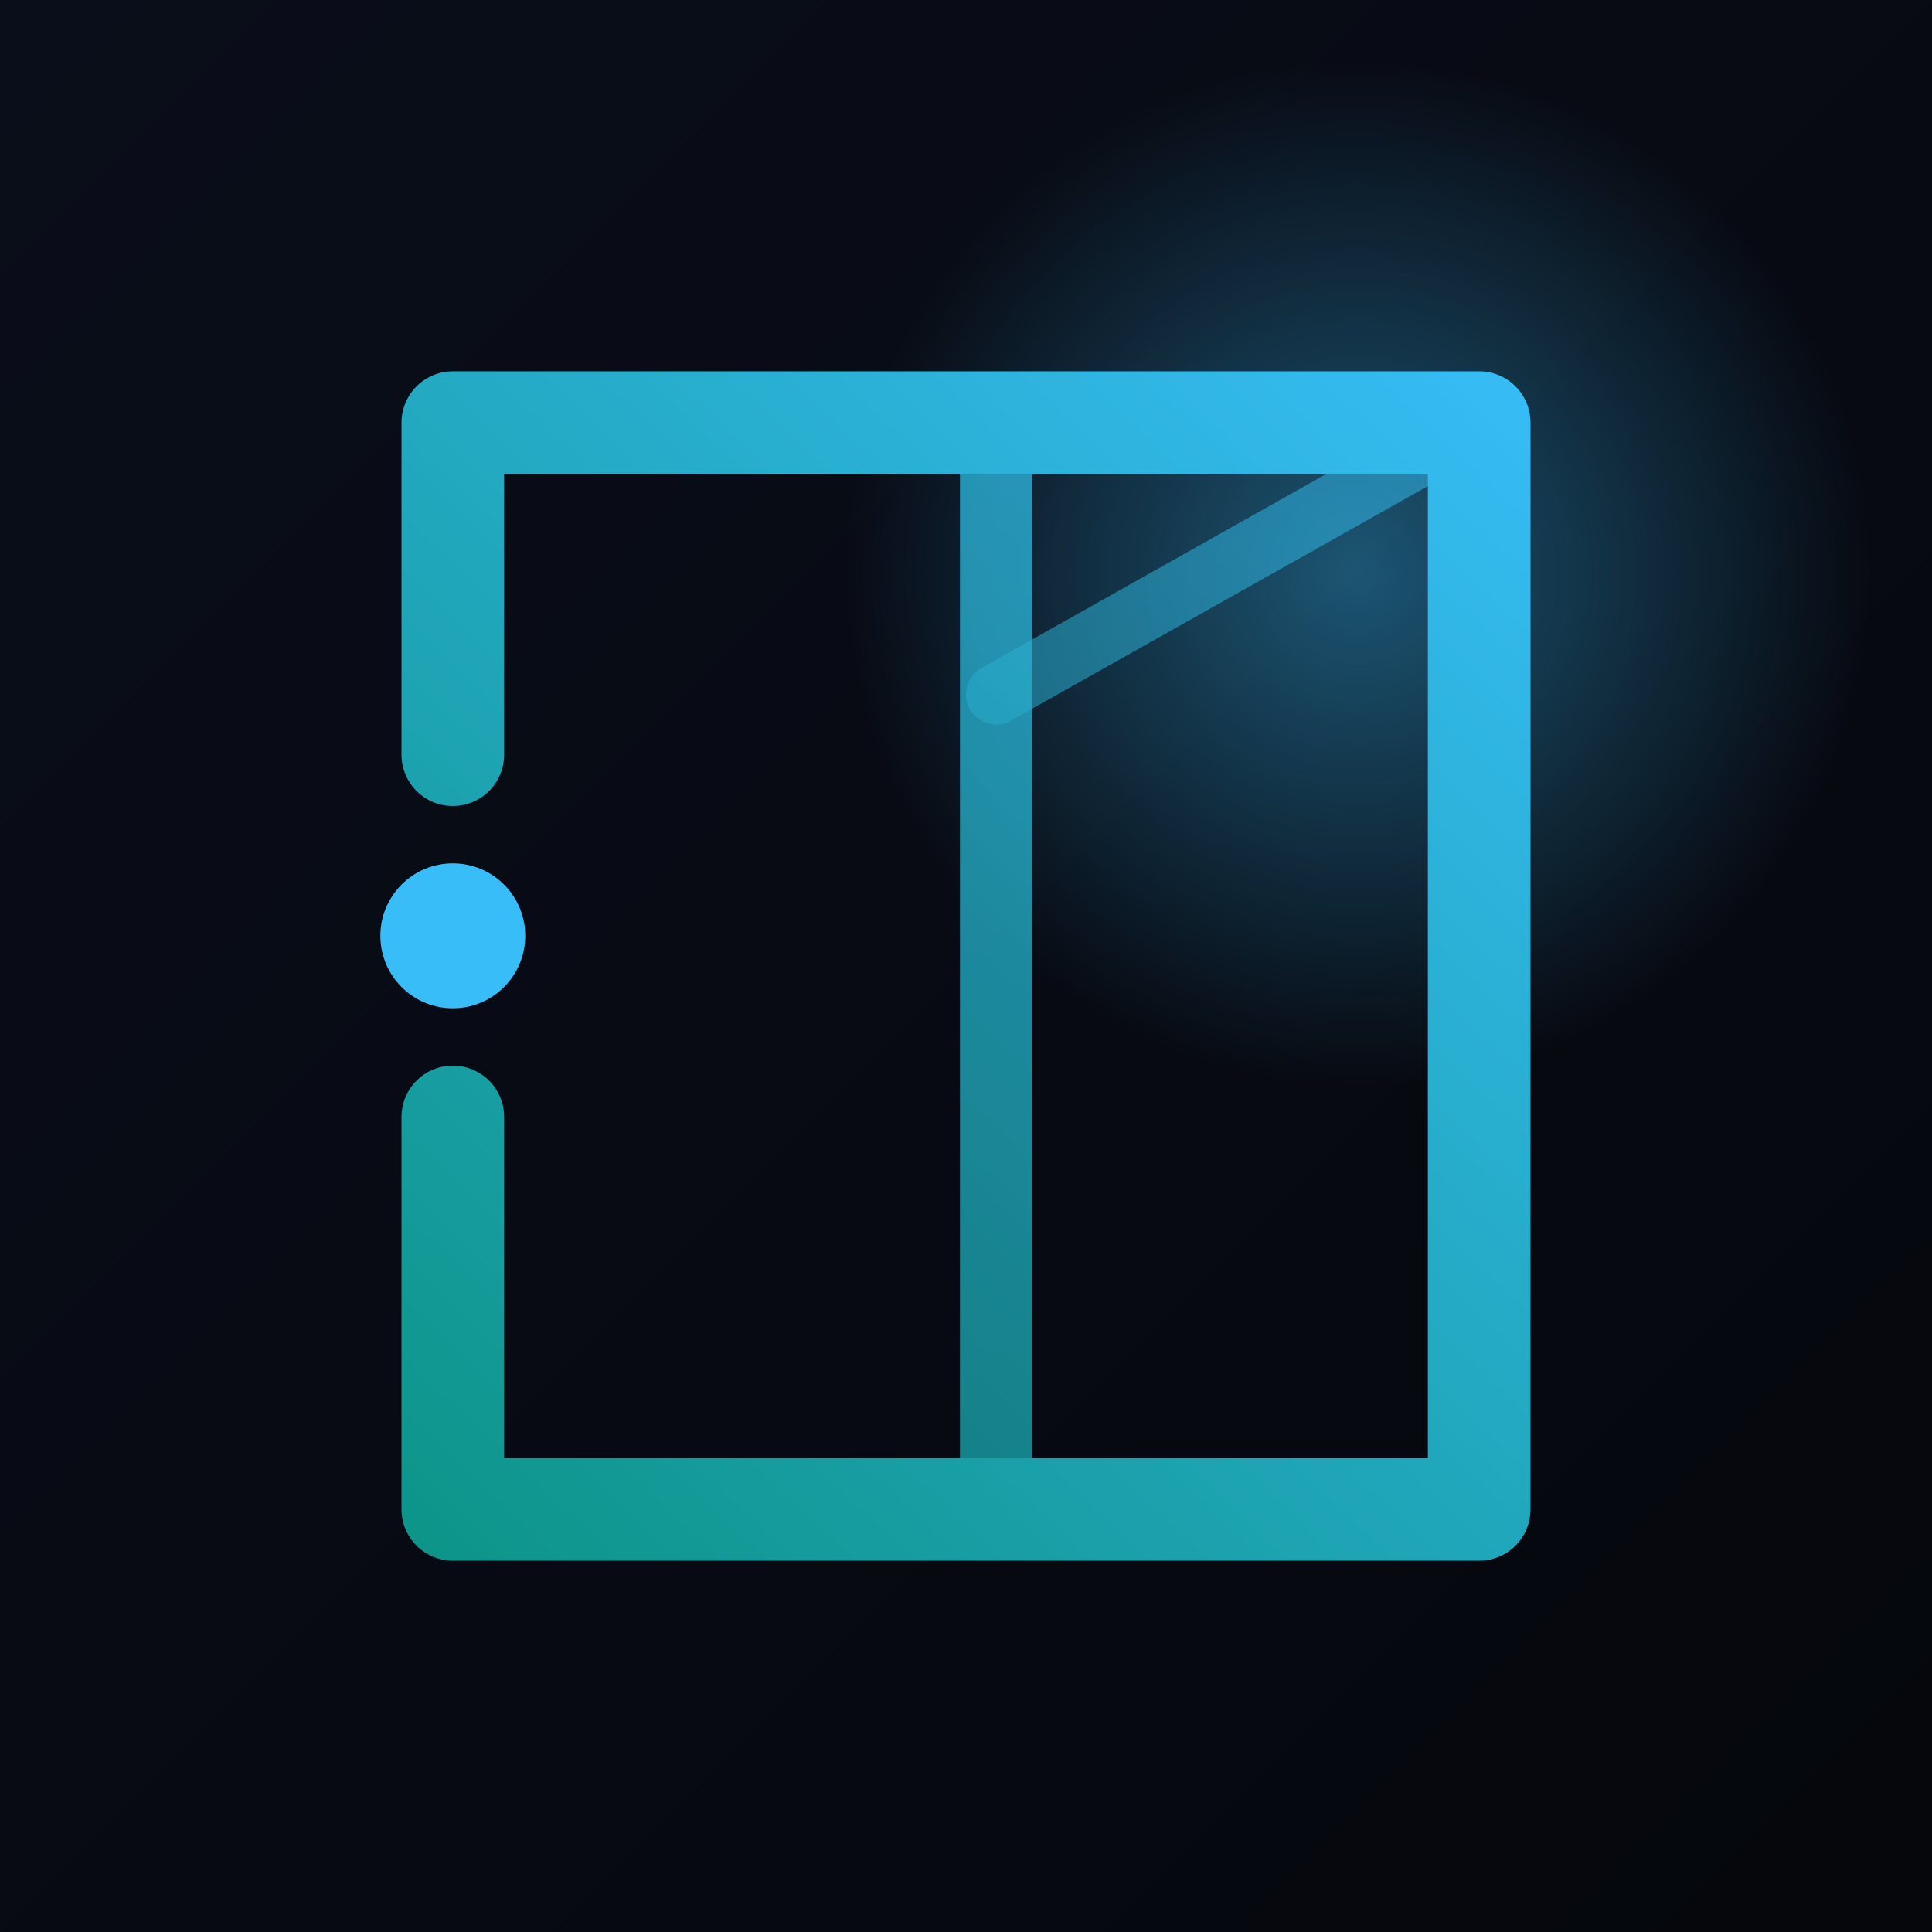
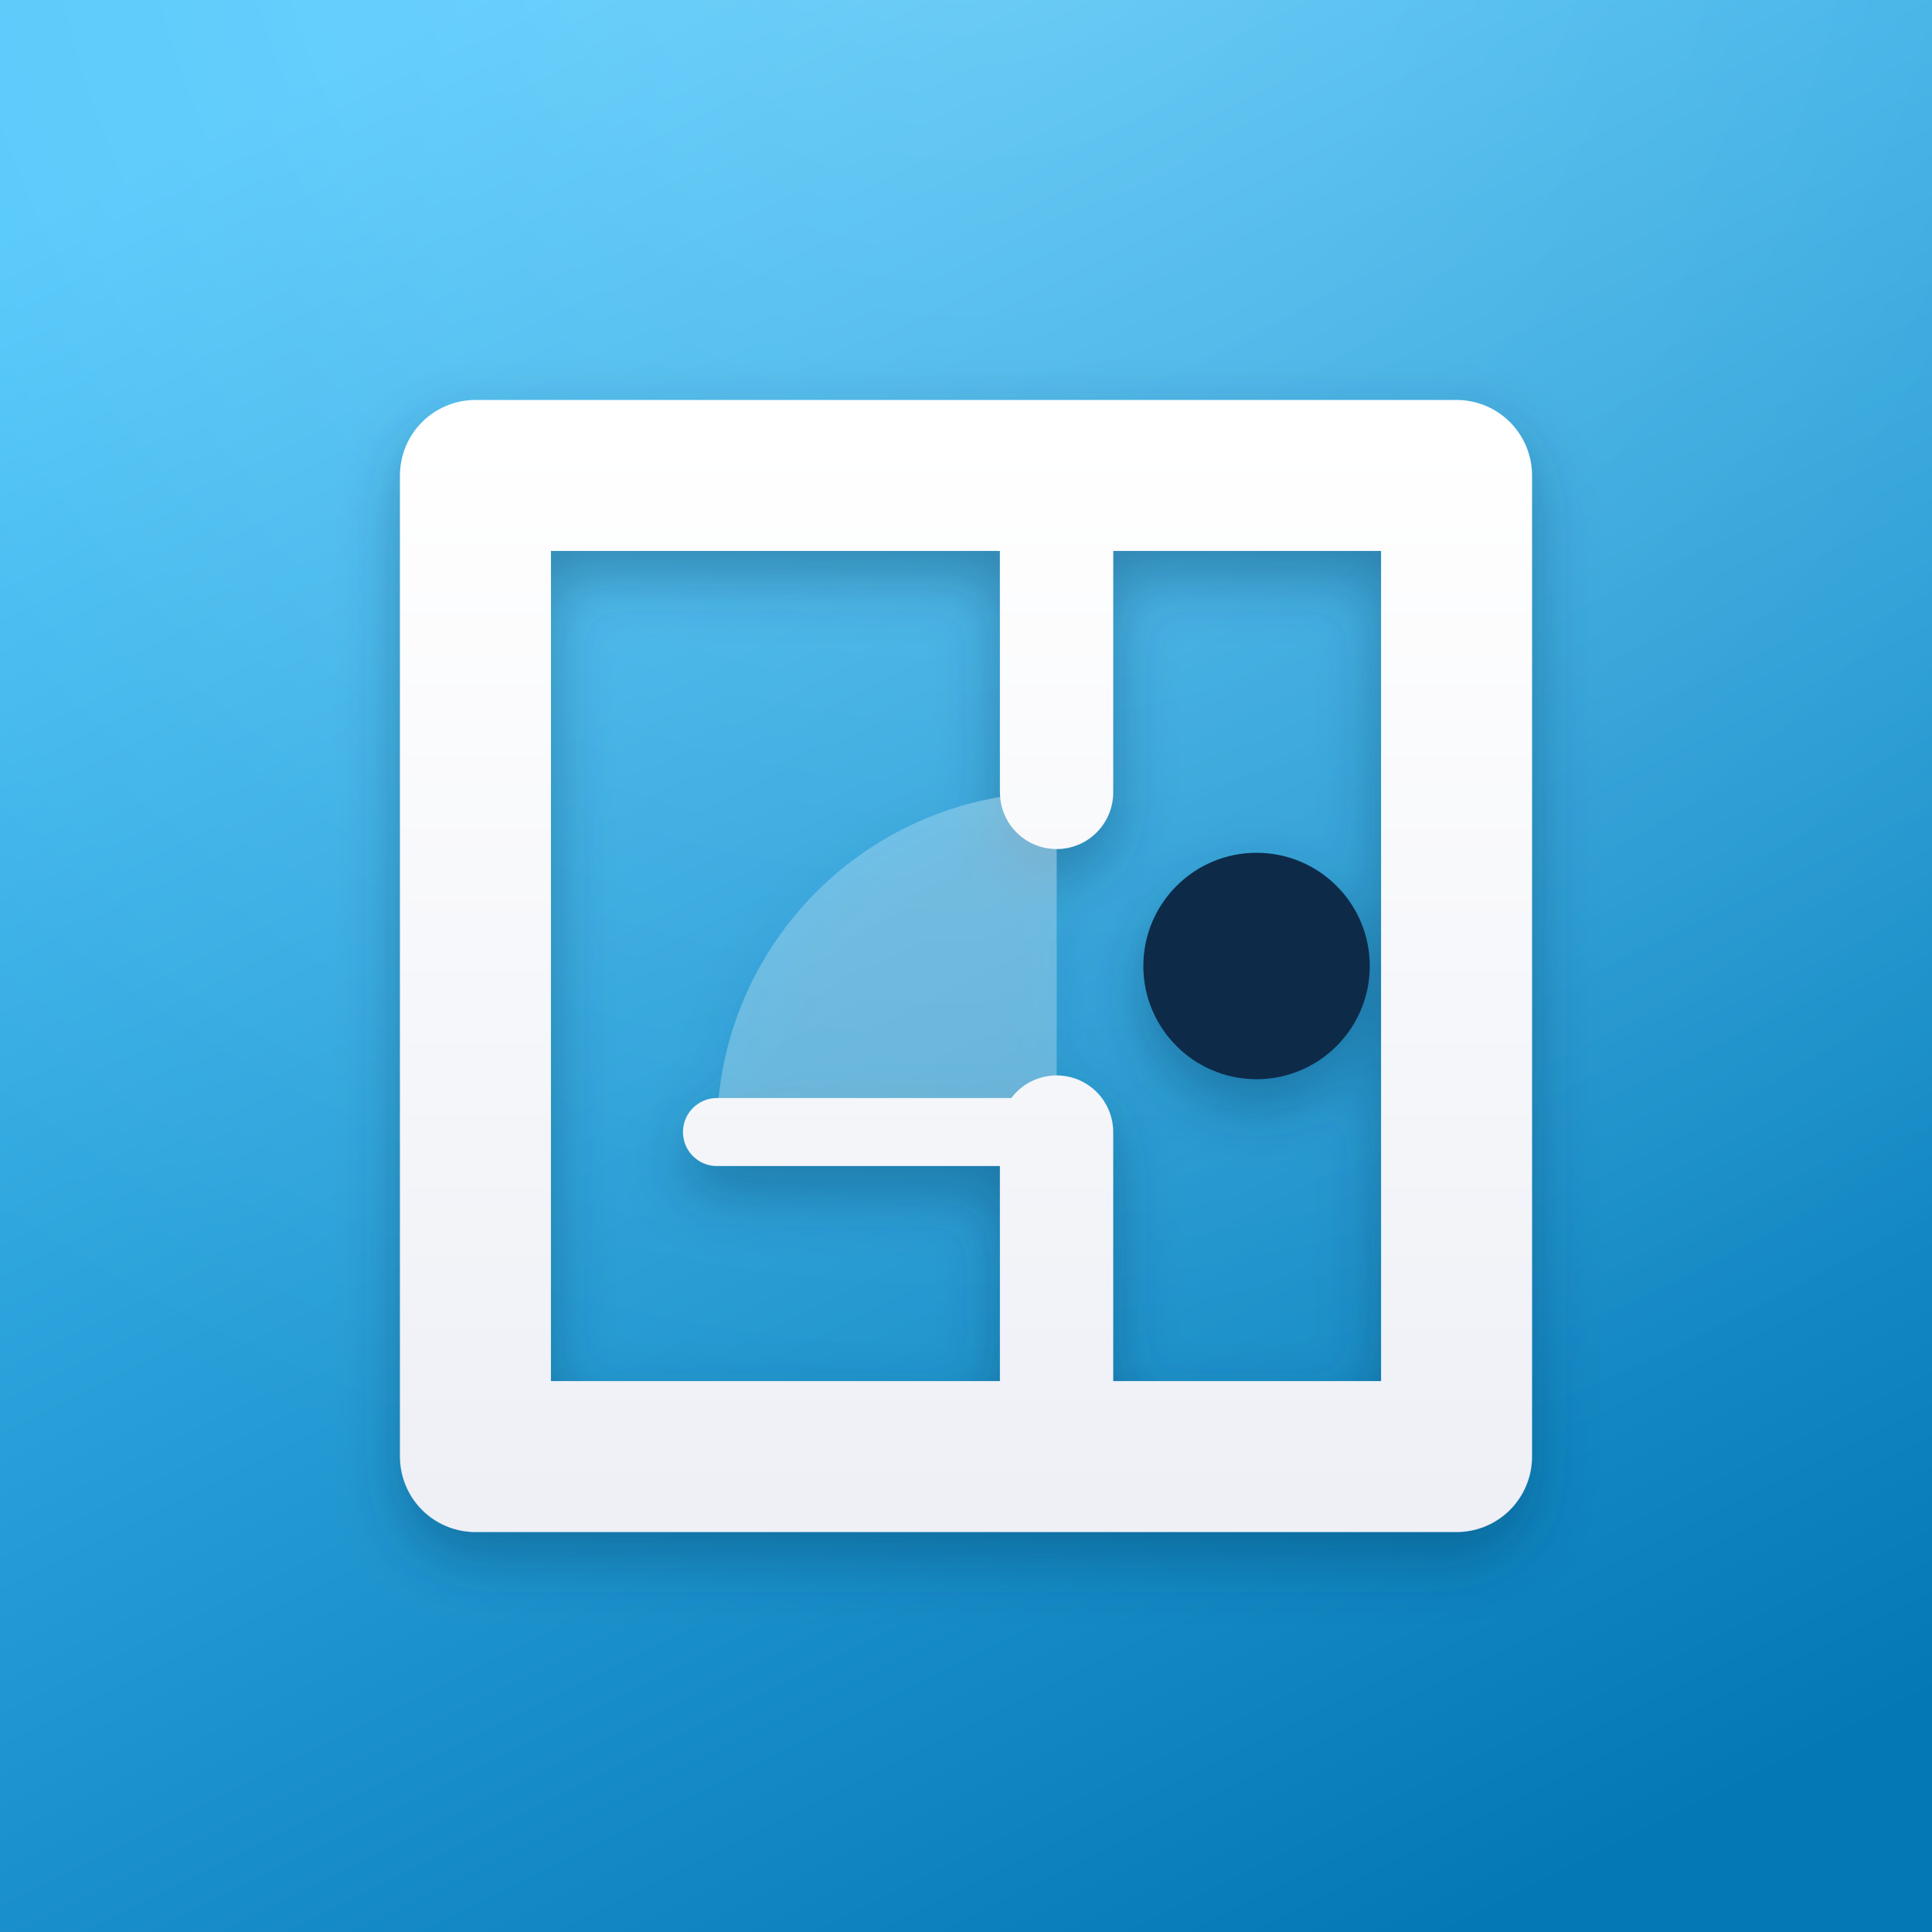
- <svg xmlns="http://www.w3.org/2000/svg" width="64" height="64" viewBox="0 0 64 64">
+ <svg xmlns="http://www.w3.org/2000/svg" width="1024" height="1024" viewBox="0 0 1024 1024">
  <defs>
-     <linearGradient id="bg" x1="0" y1="0" x2="64" y2="64" gradientUnits="userSpaceOnUse">
-       <stop offset="0" stop-color="#0a0e1a" />
-       <stop offset="1" stop-color="#05070c" />
+     <linearGradient id="gAplanum" x1="0.25" y1="0" x2="0.75" y2="1">
+       <stop offset="0" stop-color="#4cc6fb" />
+       <stop offset="1" stop-color="#0478b5" />
    </linearGradient>
-     <linearGradient id="plan" x1="14" y1="52" x2="52" y2="12" gradientUnits="userSpaceOnUse">
-       <stop offset="0" stop-color="#0d9488" />
-       <stop offset="1" stop-color="#38bdf8" />
+     <linearGradient id="wAplanum" gradientUnits="userSpaceOnUse" x1="0" y1="230" x2="0" y2="800">
+       <stop offset="0" stop-color="#ffffff" />
+       <stop offset="1" stop-color="#eef0f6" />
    </linearGradient>
-     <radialGradient id="glow" cx="45" cy="19" r="17" gradientUnits="userSpaceOnUse">
-       <stop offset="0" stop-color="#38bdf8" stop-opacity="0.42" />
-       <stop offset="1" stop-color="#38bdf8" stop-opacity="0" />
+     <radialGradient id="sAplanum" cx="0.5" cy="-0.1" r="0.9">
+       <stop offset="0" stop-color="#fff" stop-opacity="0.22" />
+       <stop offset="1" stop-color="#fff" stop-opacity="0" />
    </radialGradient>
+     <filter id="dAplanum" x="-20%" y="-20%" width="140%" height="140%">
+       <feGaussianBlur in="SourceAlpha" stdDeviation="16" result="b" />
+       <feOffset in="b" dy="14" result="o" />
+       <feFlood flood-color="#023a5a" flood-opacity="0.38" result="c" />
+       <feComposite in="c" in2="o" operator="in" result="s" />
+       <feMerge>
+         <feMergeNode in="s" />
+         <feMergeNode in="SourceGraphic" />
+       </feMerge>
+     </filter>
  </defs>
-   <rect width="64" height="64" fill="url(#bg)" />
-   <circle cx="45" cy="19" r="17" fill="url(#glow)" />
-   <g fill="none" stroke="url(#plan)" stroke-linecap="round" stroke-linejoin="round">
-     <path d="M15 25 L15 14 L49 14 L49 50 L15 50 L15 37" stroke-width="3.4" />
-     <path d="M33 14 L33 50" stroke-width="2.4" opacity="0.8" />
-     <path d="M33 23 L49 14" stroke-width="2" opacity="0.55" />
+   <g>
+     <rect width="1024" height="1024" fill="url(#gAplanum)" />
+     <rect width="1024" height="1024" fill="url(#sAplanum)" />
+     <g filter="url(#dAplanum)">
+       <g transform="translate(512 512) scale(1) translate(-512 -512)">
+         <path d="M560 600 H380 A180 180 0 0 1 560 420 Z" fill="url(#wAplanum)" opacity="0.26" />
+         <path d="M252 252 H772 V772 H252 Z" fill="none" stroke="url(#wAplanum)" stroke-width="80" stroke-linecap="round" stroke-linejoin="round" />
+         <path d="M560 252 V420 M560 600 V772" fill="none" stroke="url(#wAplanum)" stroke-width="60" stroke-linecap="round" stroke-linejoin="round" />
+         <path d="M560 600 H380" fill="none" stroke="url(#wAplanum)" stroke-width="36" stroke-linecap="round" stroke-linejoin="round" />
+         <circle cx="666" cy="512" r="60" fill="#0b2a4a" />
+       </g>
+     </g>
  </g>
-   <circle cx="15" cy="31" r="2.4" fill="#38bdf8" />
</svg>
